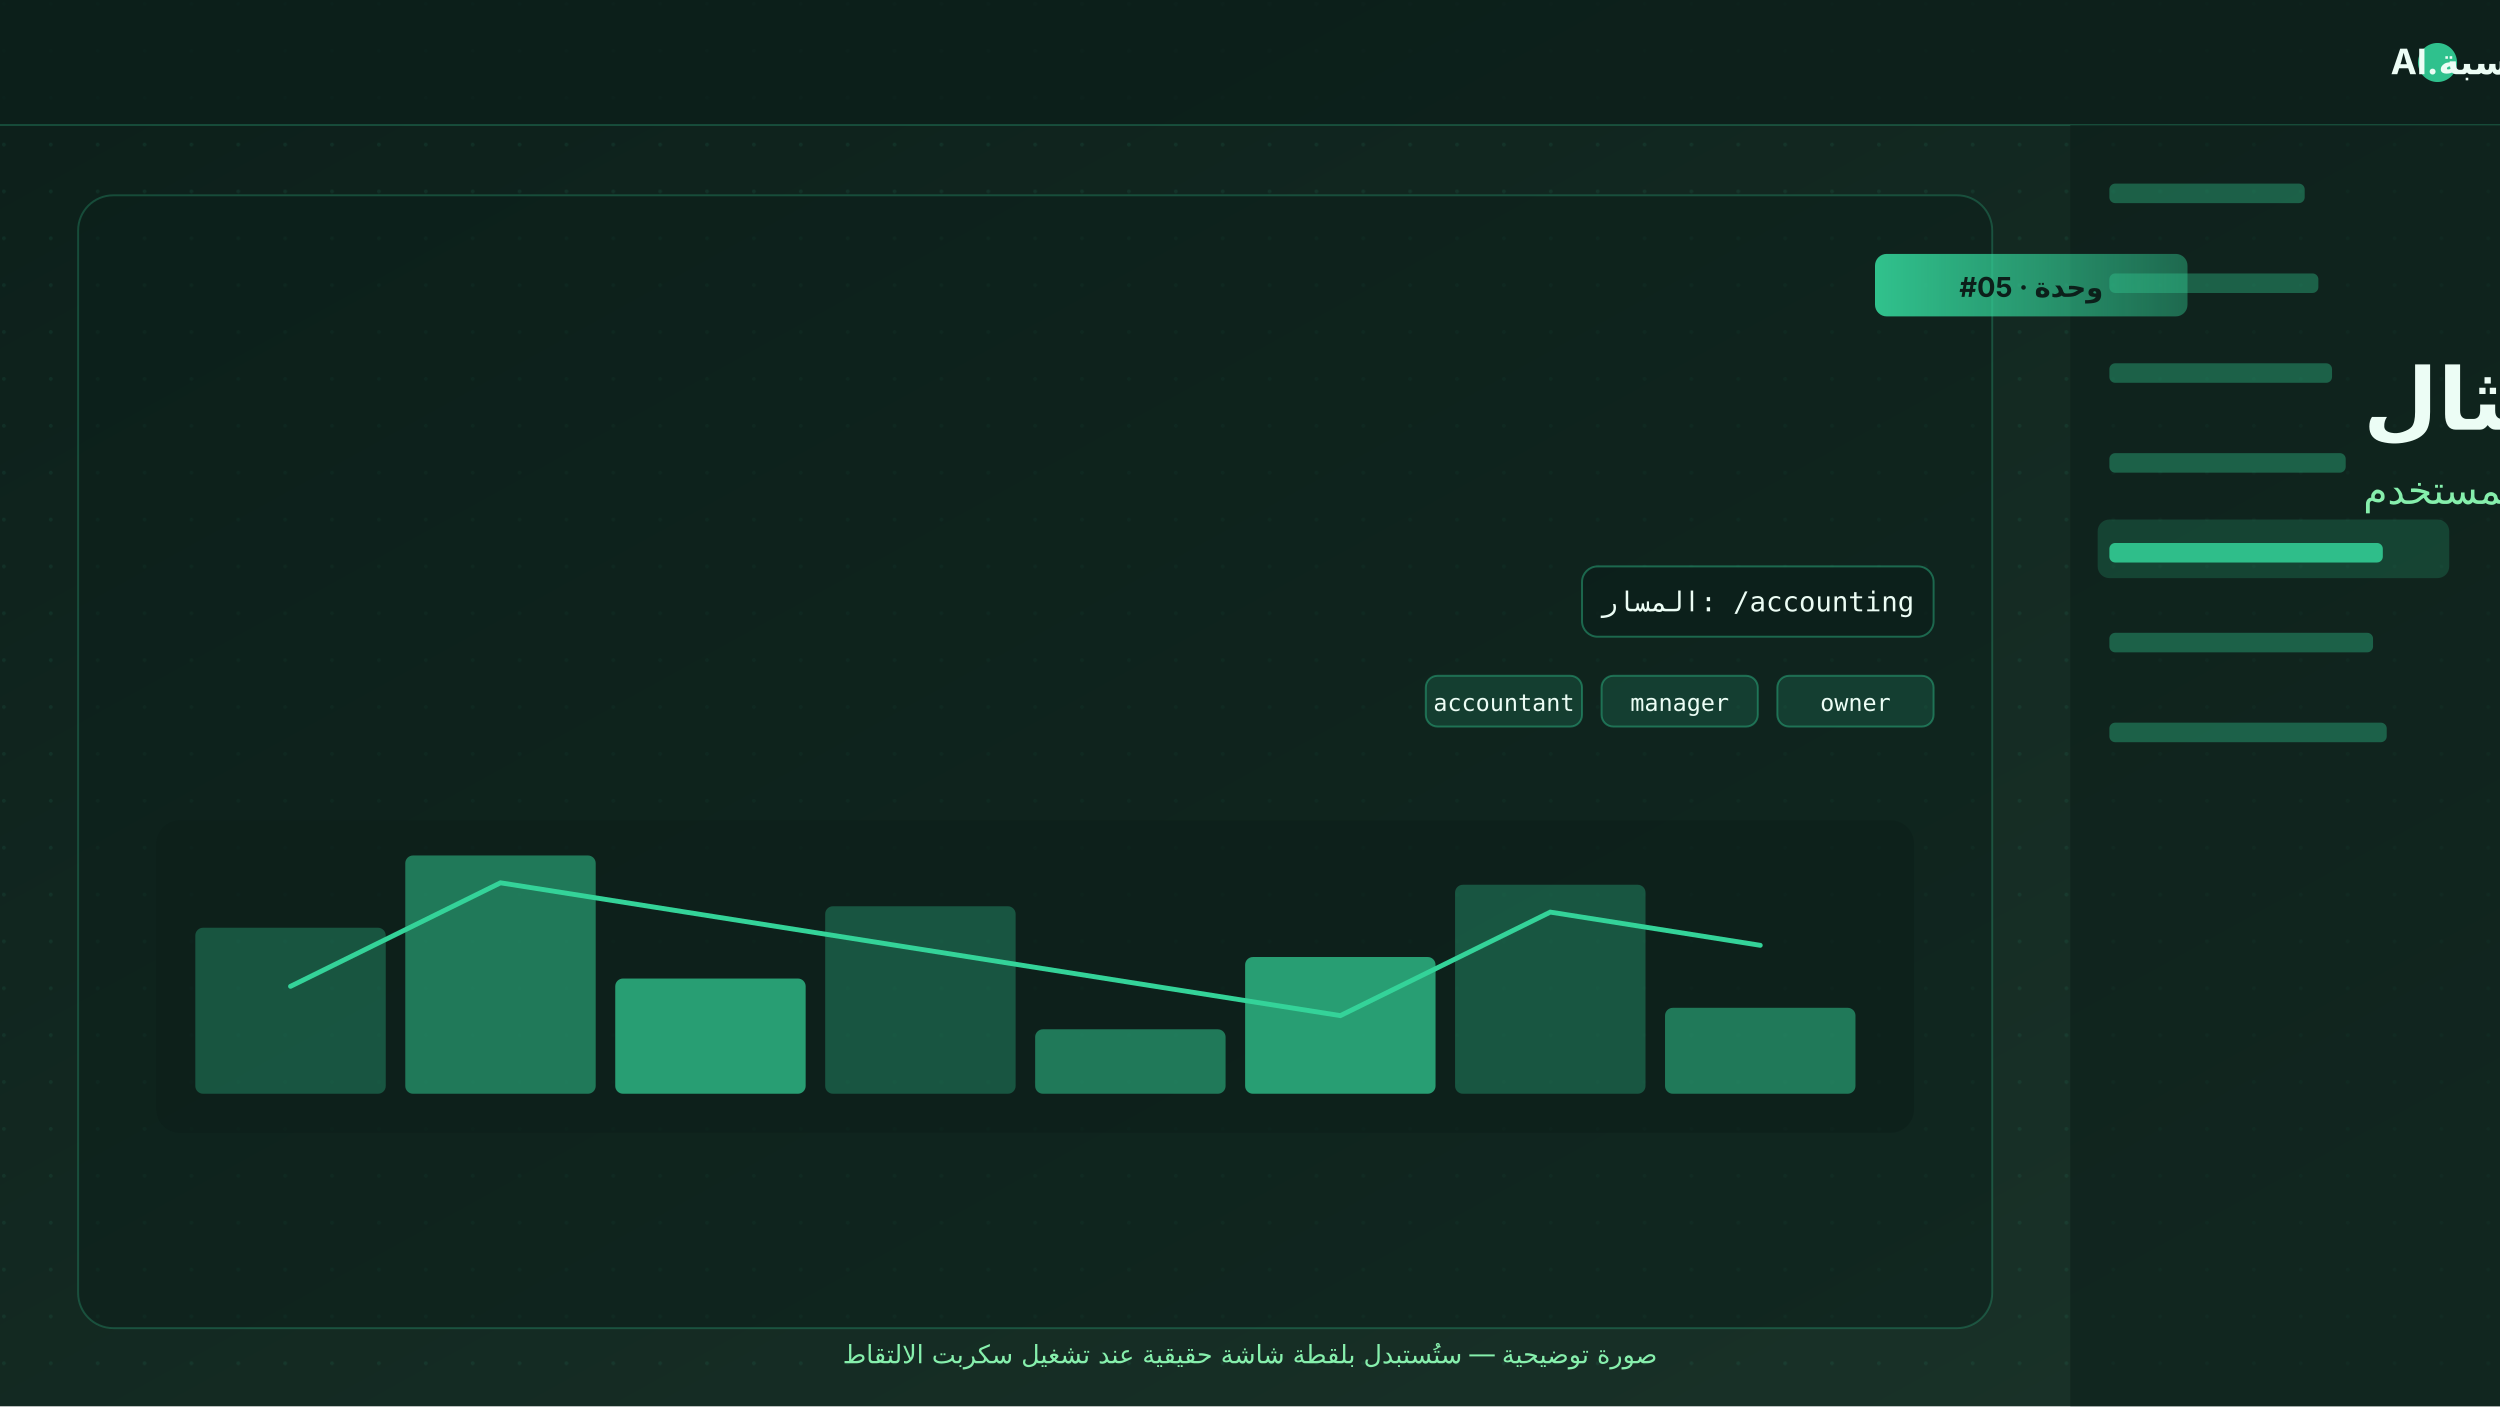
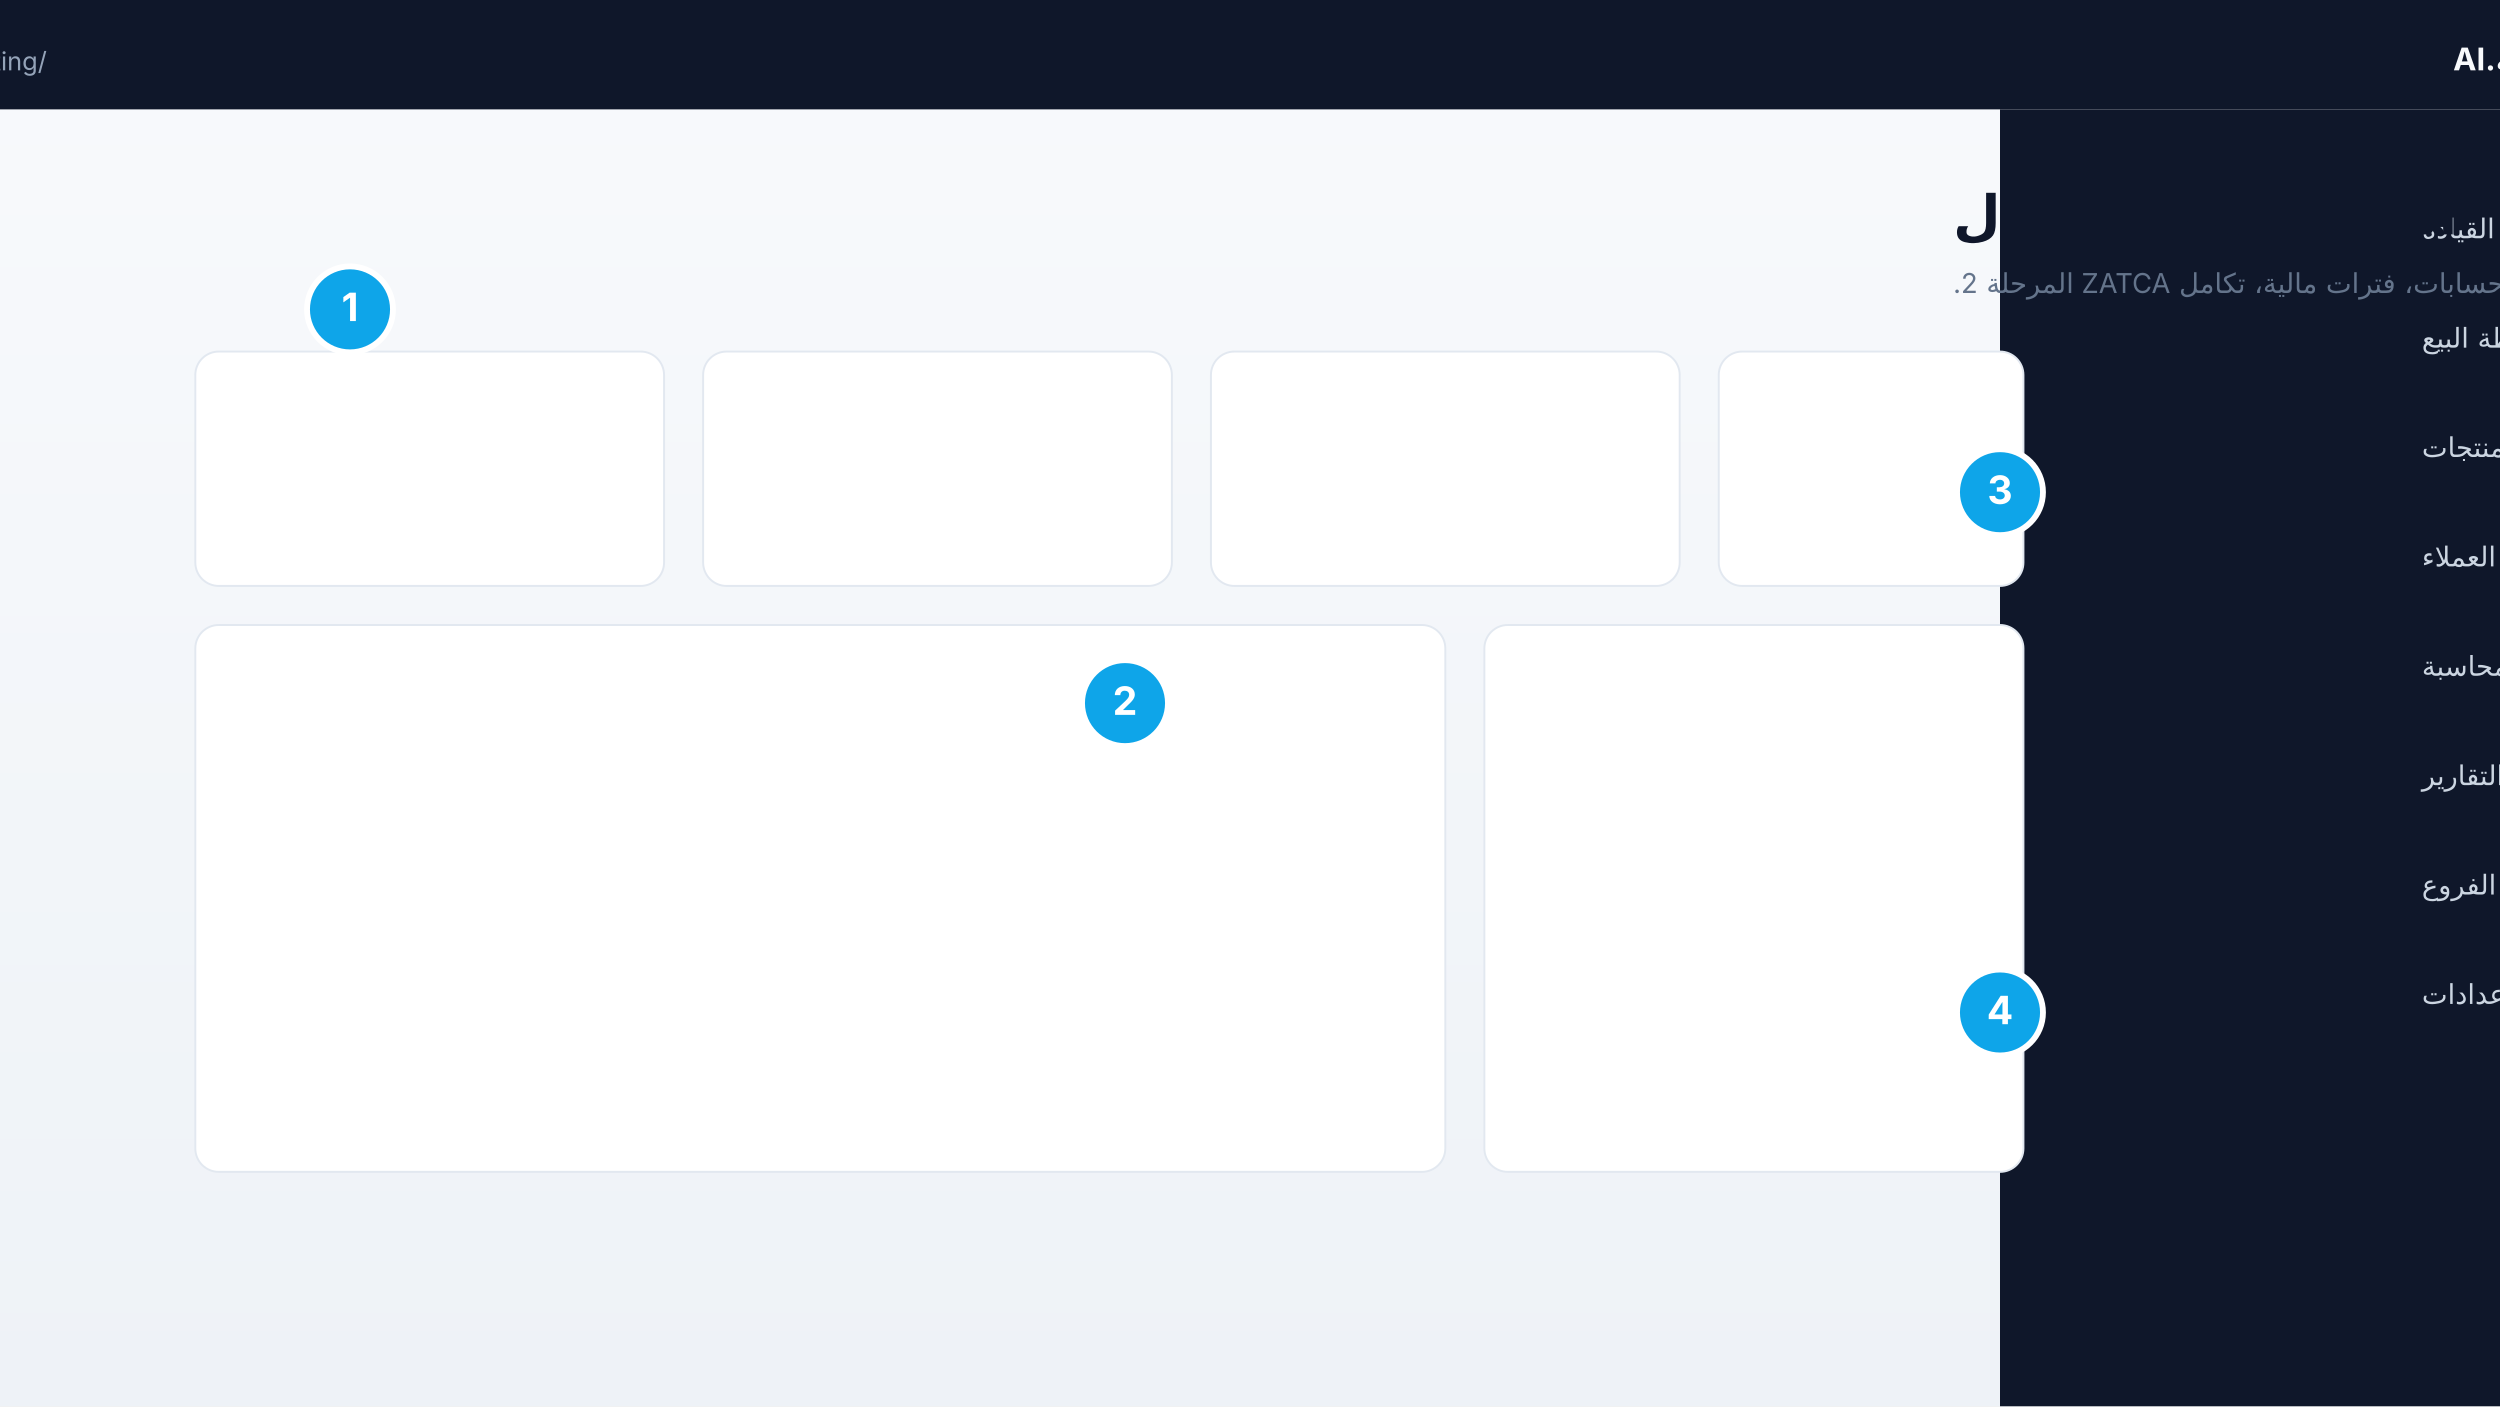
- <svg xmlns="http://www.w3.org/2000/svg" viewBox="0 0 1280 720" font-family="'IBM Plex Sans Arabic','Inter','Segoe UI',sans-serif">
+ <svg xmlns="http://www.w3.org/2000/svg" viewBox="0 0 1280 720" font-family="'IBM Plex Sans Arabic','Inter','Segoe UI',sans-serif" direction="rtl">
  <defs>
-     <linearGradient id="bg" x1="0" y1="0" x2="1" y2="1">
-       <stop offset="0%" stop-color="#0c1f1a" />
-       <stop offset="100%" stop-color="#1a3329" />
+     <linearGradient id="appbg" x1="0" y1="0" x2="0" y2="1">
+       <stop offset="0%" stop-color="#f8fafc" />
+       <stop offset="100%" stop-color="#eef2f7" />
    </linearGradient>
-     <linearGradient id="accent" x1="0" y1="0" x2="1" y2="0">
-       <stop offset="0%" stop-color="#34d399" stop-opacity="0.9" />
-       <stop offset="100%" stop-color="#34d399" stop-opacity="0.4" />
-     </linearGradient>
-     <pattern id="dots" width="24" height="24" patternUnits="userSpaceOnUse">
-       <circle cx="2" cy="2" r="1" fill="#34d399" fill-opacity="0.08" />
-     </pattern>
  </defs>
-   <rect width="1280" height="720" fill="url(#bg)" />
-   <rect width="1280" height="720" fill="url(#dots)" />
-   <rect x="0" y="0" width="1280" height="64" fill="#0c1f1a" fill-opacity="0.85" />
-   <line x1="0" y1="64" x2="1280" y2="64" stroke="#34d399" stroke-opacity="0.25" />
-   <circle cx="1248" cy="32" r="10" fill="#34d399" fill-opacity="0.9" />
-   <text x="1224" y="38" text-anchor="end" fill="#ecfdf5" font-size="18" font-weight="700" direction="rtl">حاسبة.AI</text>
-   <rect x="1060" y="64" width="220" height="656" fill="#0c1f1a" fill-opacity="0.6" />
-   <rect x="1080" y="94" width="100" height="10" rx="3" fill="#34d399" fill-opacity="0.35" />
-   <rect x="1080" y="140" width="107" height="10" rx="3" fill="#34d399" fill-opacity="0.35" />
-   <rect x="1080" y="186" width="114" height="10" rx="3" fill="#34d399" fill-opacity="0.35" />
-   <rect x="1080" y="232" width="121" height="10" rx="3" fill="#34d399" fill-opacity="0.35" />
-   <rect x="1074" y="266" width="180" height="30" rx="6" fill="#34d399" fill-opacity="0.18" />
-   <rect x="1080" y="278" width="140" height="10" rx="3" fill="#34d399" fill-opacity="0.85" />
-   <rect x="1080" y="324" width="135" height="10" rx="3" fill="#34d399" fill-opacity="0.35" />
-   <rect x="1080" y="370" width="142" height="10" rx="3" fill="#34d399" fill-opacity="0.35" />
-   <rect x="40" y="100" width="980" height="580" rx="18" fill="#0c1f1a" fill-opacity="0.55" stroke="#34d399" stroke-opacity="0.25" />
-   <rect x="960" y="130" width="160" height="32" rx="6" fill="url(#accent)" />
-   <text x="1040" y="152" text-anchor="middle" fill="#0c1f1a" font-size="14" font-weight="700">#05 · وحدة</text>
-   <text x="1210" y="220" text-anchor="end" fill="#ecfdf5" font-size="44" font-weight="800" direction="rtl">المحاسبة والامتثال</text>
-   <text x="1210" y="258" text-anchor="end" fill="#86efac" font-size="20" direction="rtl">حاسبة.AI ERP — دليل المستخدم</text>
-   <rect x="810" y="290" width="180" height="36" rx="8" fill="#0c1f1a" fill-opacity="0.7" stroke="#34d399" stroke-opacity="0.4" />
-   <text x="900" y="313" text-anchor="middle" fill="#ecfdf5" font-size="14" font-family="ui-monospace,'SFMono-Regular',monospace">المسار: /accounting</text>
-   <rect x="910" y="346" width="80" height="26" rx="6" fill="#34d399" fill-opacity="0.15" stroke="#34d399" stroke-opacity="0.4" />
-   <text x="950" y="364" text-anchor="middle" fill="#ecfdf5" font-size="12" font-family="ui-monospace,monospace">owner</text>
-   <rect x="820" y="346" width="80" height="26" rx="6" fill="#34d399" fill-opacity="0.15" stroke="#34d399" stroke-opacity="0.4" />
-   <text x="860" y="364" text-anchor="middle" fill="#ecfdf5" font-size="12" font-family="ui-monospace,monospace">manager</text>
-   <rect x="730" y="346" width="80" height="26" rx="6" fill="#34d399" fill-opacity="0.15" stroke="#34d399" stroke-opacity="0.4" />
-   <text x="770" y="364" text-anchor="middle" fill="#ecfdf5" font-size="12" font-family="ui-monospace,monospace">accountant</text>
-   <g transform="translate(80, 420)">
-     <rect x="0" y="0" width="900" height="160" rx="12" fill="#0c1f1a" fill-opacity="0.6" />
-     <rect x="20" y="55" width="97.5" height="85" rx="4" fill="#34d399" fill-opacity="0.3" />
-     <rect x="127.5" y="18" width="97.5" height="122" rx="4" fill="#34d399" fill-opacity="0.5" />
-     <rect x="235" y="81" width="97.5" height="59" rx="4" fill="#34d399" fill-opacity="0.7" />
-     <rect x="342.5" y="44" width="97.5" height="96" rx="4" fill="#34d399" fill-opacity="0.3" />
-     <rect x="450" y="107" width="97.5" height="33" rx="4" fill="#34d399" fill-opacity="0.5" />
-     <rect x="557.5" y="70" width="97.5" height="70" rx="4" fill="#34d399" fill-opacity="0.7" />
-     <rect x="665" y="33" width="97.5" height="107" rx="4" fill="#34d399" fill-opacity="0.3" />
-     <rect x="772.5" y="96" width="97.5" height="44" rx="4" fill="#34d399" fill-opacity="0.5" />
-     <polyline points="68.75,85 176.25,32 283.75,49 391.25,66 498.75,83 606.25,100 713.75,47 821.25,64" fill="none" stroke="#34d399" stroke-width="2.5" stroke-linecap="round" />
-   </g>
-   <text x="640" y="698" text-anchor="middle" fill="#86efac" font-size="13" direction="rtl">صورة توضيحية — ستُستبدل بلقطة شاشة حقيقية عند تشغيل سكربت الالتقاط</text>
+   <rect width="1280" height="720" fill="url(#appbg)" />
+   <rect x="0" y="0" width="1280" height="56" fill="#0f172a" />
+   <text x="1256" y="36" fill="#f8fafc" font-size="16" font-weight="700" text-anchor="end">حاسبة.AI</text>
+   <text x="24" y="36" fill="#94a3b8" font-size="13" text-anchor="start">/accounting</text>
+   <rect x="1024" y="56" width="256" height="664" fill="#0f172a" />
+   <rect x="1048" y="96" width="208" height="40" rx="8" fill="transparent" />
+   <text x="1240" y="122" fill="#cbd5e1" font-size="14" font-weight="500" text-anchor="end" direction="rtl">لوحة القيادة</text>
+   <rect x="1048" y="152" width="208" height="40" rx="8" fill="transparent" />
+   <text x="1240" y="178" fill="#cbd5e1" font-size="14" font-weight="500" text-anchor="end" direction="rtl">نقطة البيع</text>
+   <rect x="1048" y="208" width="208" height="40" rx="8" fill="transparent" />
+   <text x="1240" y="234" fill="#cbd5e1" font-size="14" font-weight="500" text-anchor="end" direction="rtl">المنتجات</text>
+   <rect x="1048" y="264" width="208" height="40" rx="8" fill="transparent" />
+   <text x="1240" y="290" fill="#cbd5e1" font-size="14" font-weight="500" text-anchor="end" direction="rtl">العملاء</text>
+   <rect x="1048" y="320" width="208" height="40" rx="8" fill="transparent" />
+   <text x="1240" y="346" fill="#cbd5e1" font-size="14" font-weight="500" text-anchor="end" direction="rtl">المحاسبة</text>
+   <rect x="1048" y="376" width="208" height="40" rx="8" fill="transparent" />
+   <text x="1240" y="402" fill="#cbd5e1" font-size="14" font-weight="500" text-anchor="end" direction="rtl">التقارير</text>
+   <rect x="1048" y="432" width="208" height="40" rx="8" fill="transparent" />
+   <text x="1240" y="458" fill="#cbd5e1" font-size="14" font-weight="500" text-anchor="end" direction="rtl">الفروع</text>
+   <rect x="1048" y="488" width="208" height="40" rx="8" fill="transparent" />
+   <text x="1240" y="514" fill="#cbd5e1" font-size="14" font-weight="500" text-anchor="end" direction="rtl">الإعدادات</text>
+   <text x="1000" y="120" fill="#0f172a" font-size="28" font-weight="700" text-anchor="end">المحاسبة والامتثال</text>
+   <text x="1000" y="150" fill="#64748b" font-size="14" text-anchor="end">محاسبة بالقيد المزدوج، شجرة حسابات، فترات مالية، تكامل ZATCA المرحلة 2.</text>
+   <rect x="100" y="180" width="240" height="120" rx="12" fill="#ffffff" stroke="#e2e8f0" />
+   <rect x="360" y="180" width="240" height="120" rx="12" fill="#ffffff" stroke="#e2e8f0" />
+   <rect x="620" y="180" width="240" height="120" rx="12" fill="#ffffff" stroke="#e2e8f0" />
+   <rect x="880" y="180" width="156" height="120" rx="12" fill="#ffffff" stroke="#e2e8f0" />
+   <rect x="100" y="320" width="640" height="280" rx="12" fill="#ffffff" stroke="#e2e8f0" />
+   <rect x="760" y="320" width="276" height="280" rx="12" fill="#ffffff" stroke="#e2e8f0" />
+   <circle cx="179.2" cy="158.4" r="22" fill="#0ea5e9" stroke="#ffffff" stroke-width="3" />
+   <text x="179.2" y="164.4" fill="#ffffff" font-size="20" font-weight="700" text-anchor="middle">1</text>
+   <circle cx="576" cy="360" r="22" fill="#0ea5e9" stroke="#ffffff" stroke-width="3" />
+   <text x="576" y="366" fill="#ffffff" font-size="20" font-weight="700" text-anchor="middle">2</text>
+   <circle cx="1024" cy="252" r="22" fill="#0ea5e9" stroke="#ffffff" stroke-width="3" />
+   <text x="1024" y="258" fill="#ffffff" font-size="20" font-weight="700" text-anchor="middle">3</text>
+   <circle cx="1024" cy="518.4" r="22" fill="#0ea5e9" stroke="#ffffff" stroke-width="3" />
+   <text x="1024" y="524.4" fill="#ffffff" font-size="20" font-weight="700" text-anchor="middle">4</text>
</svg>
